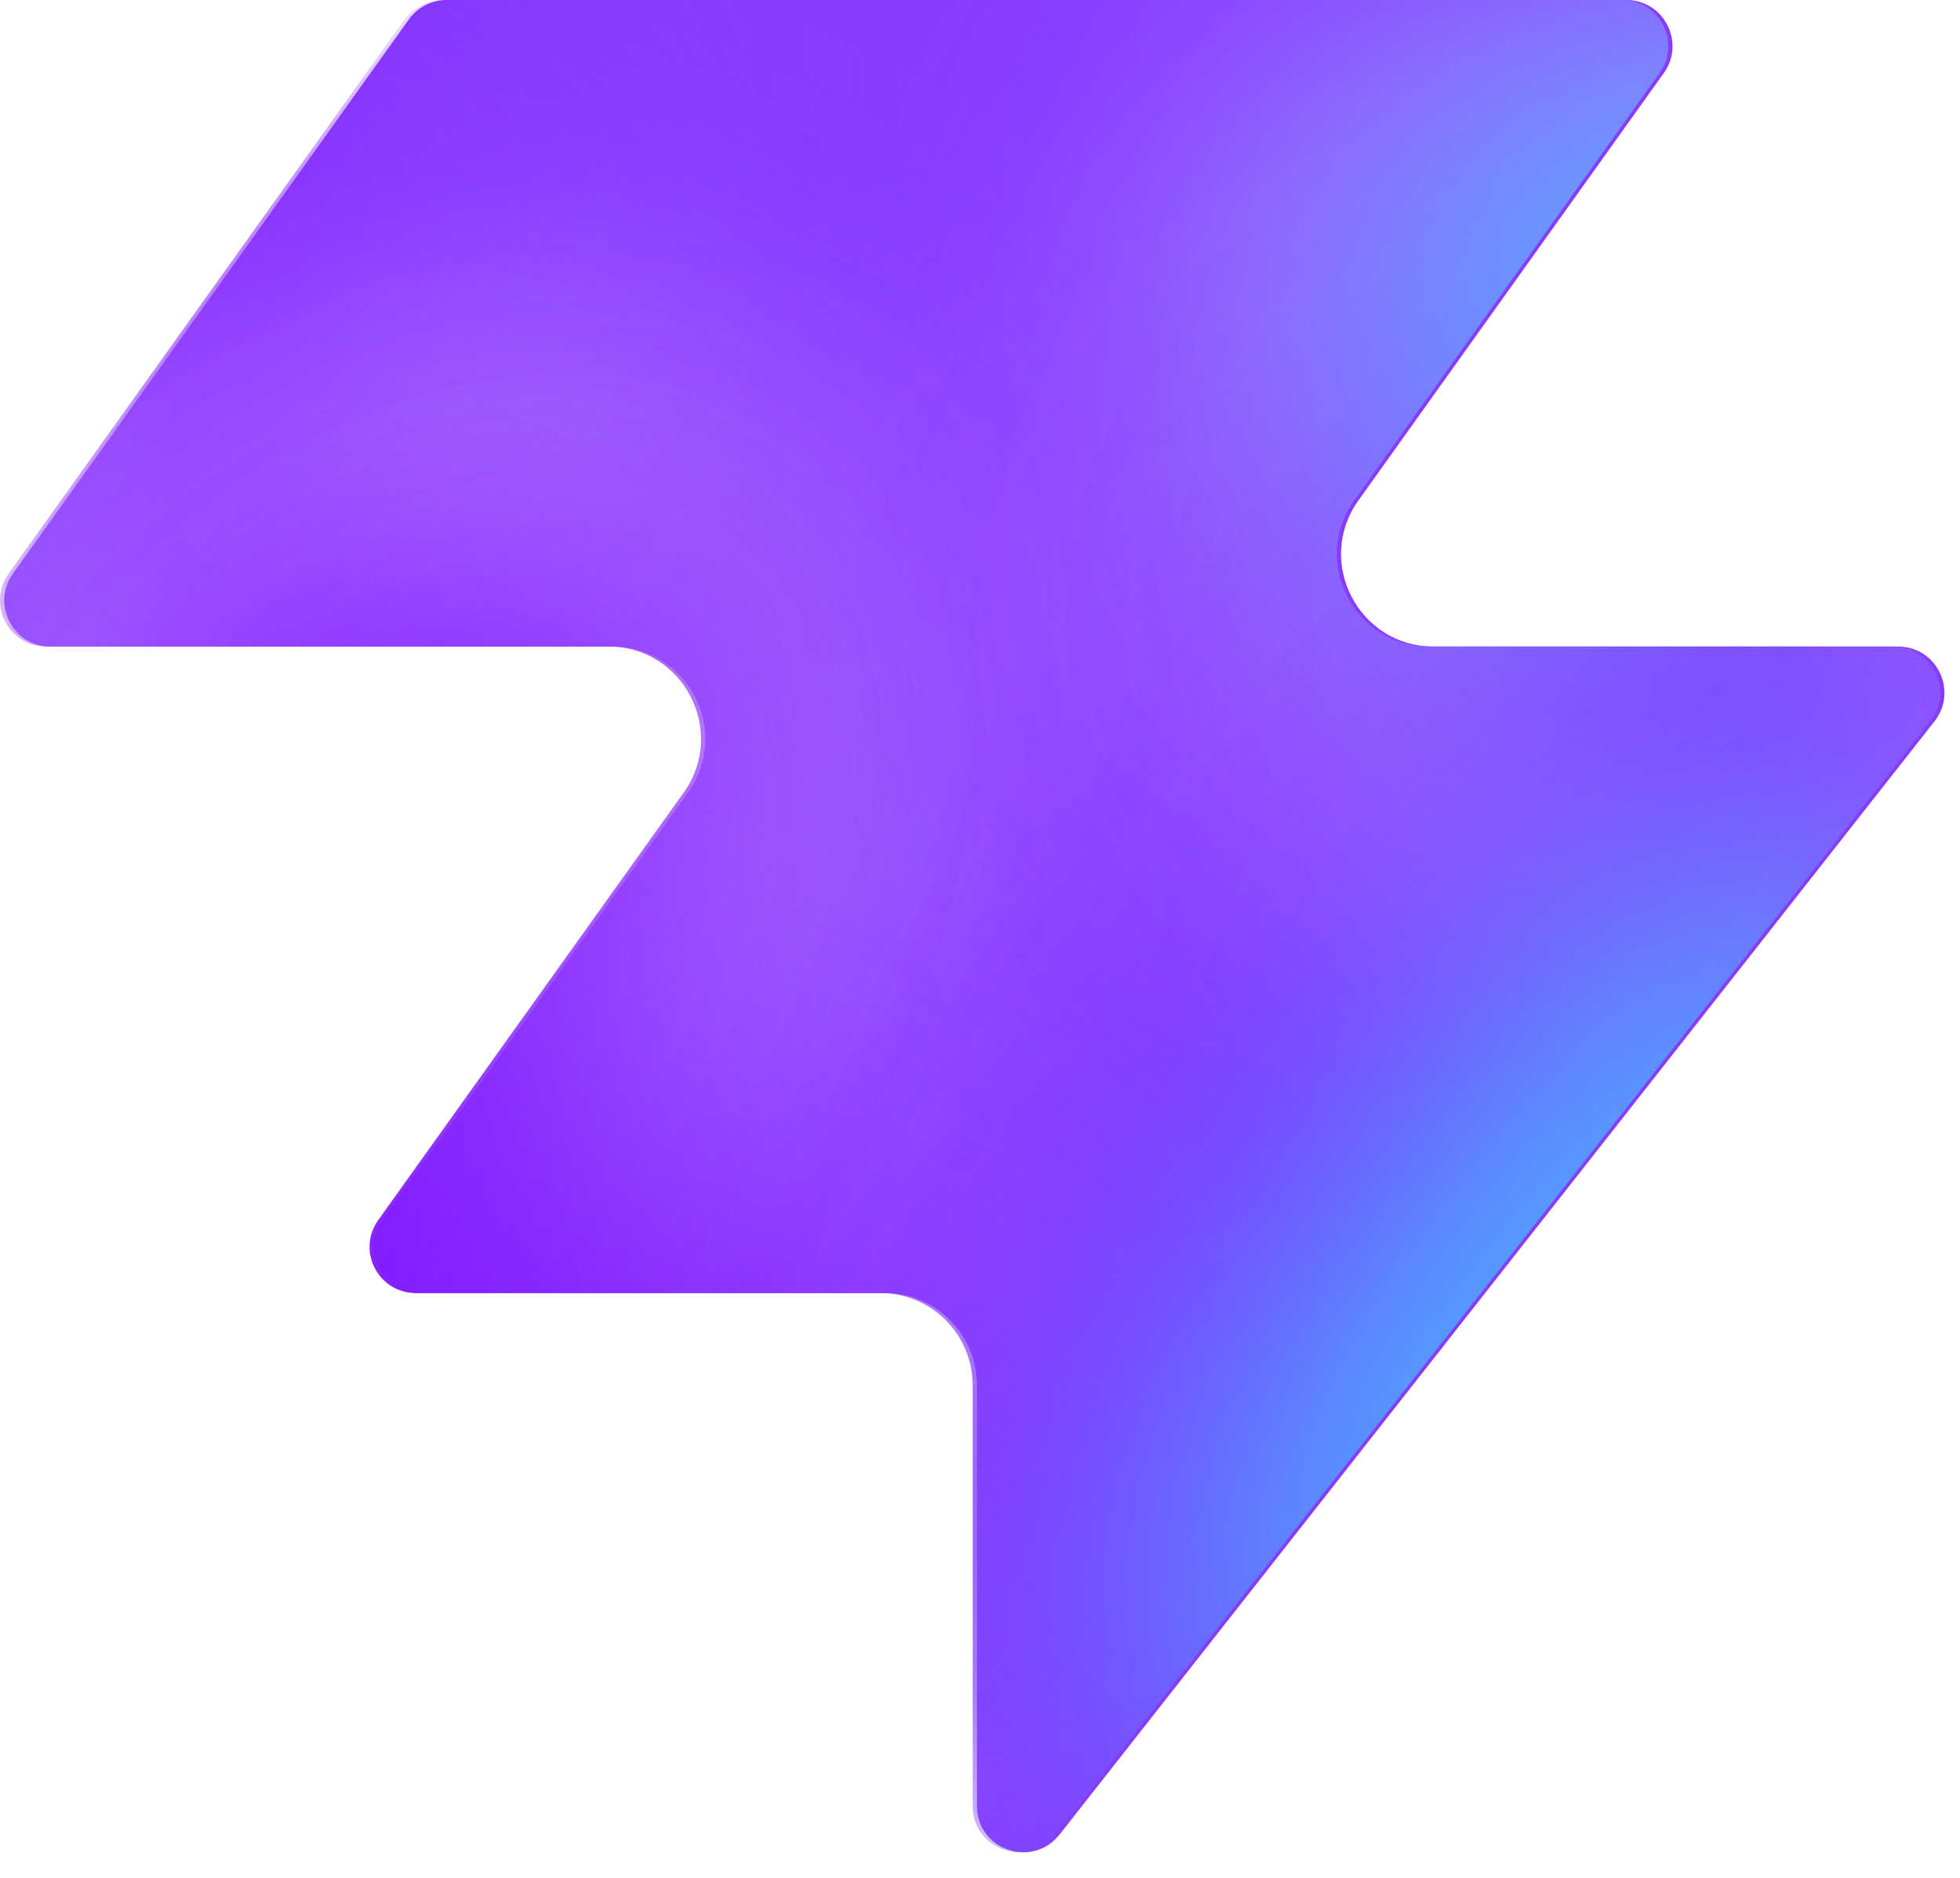
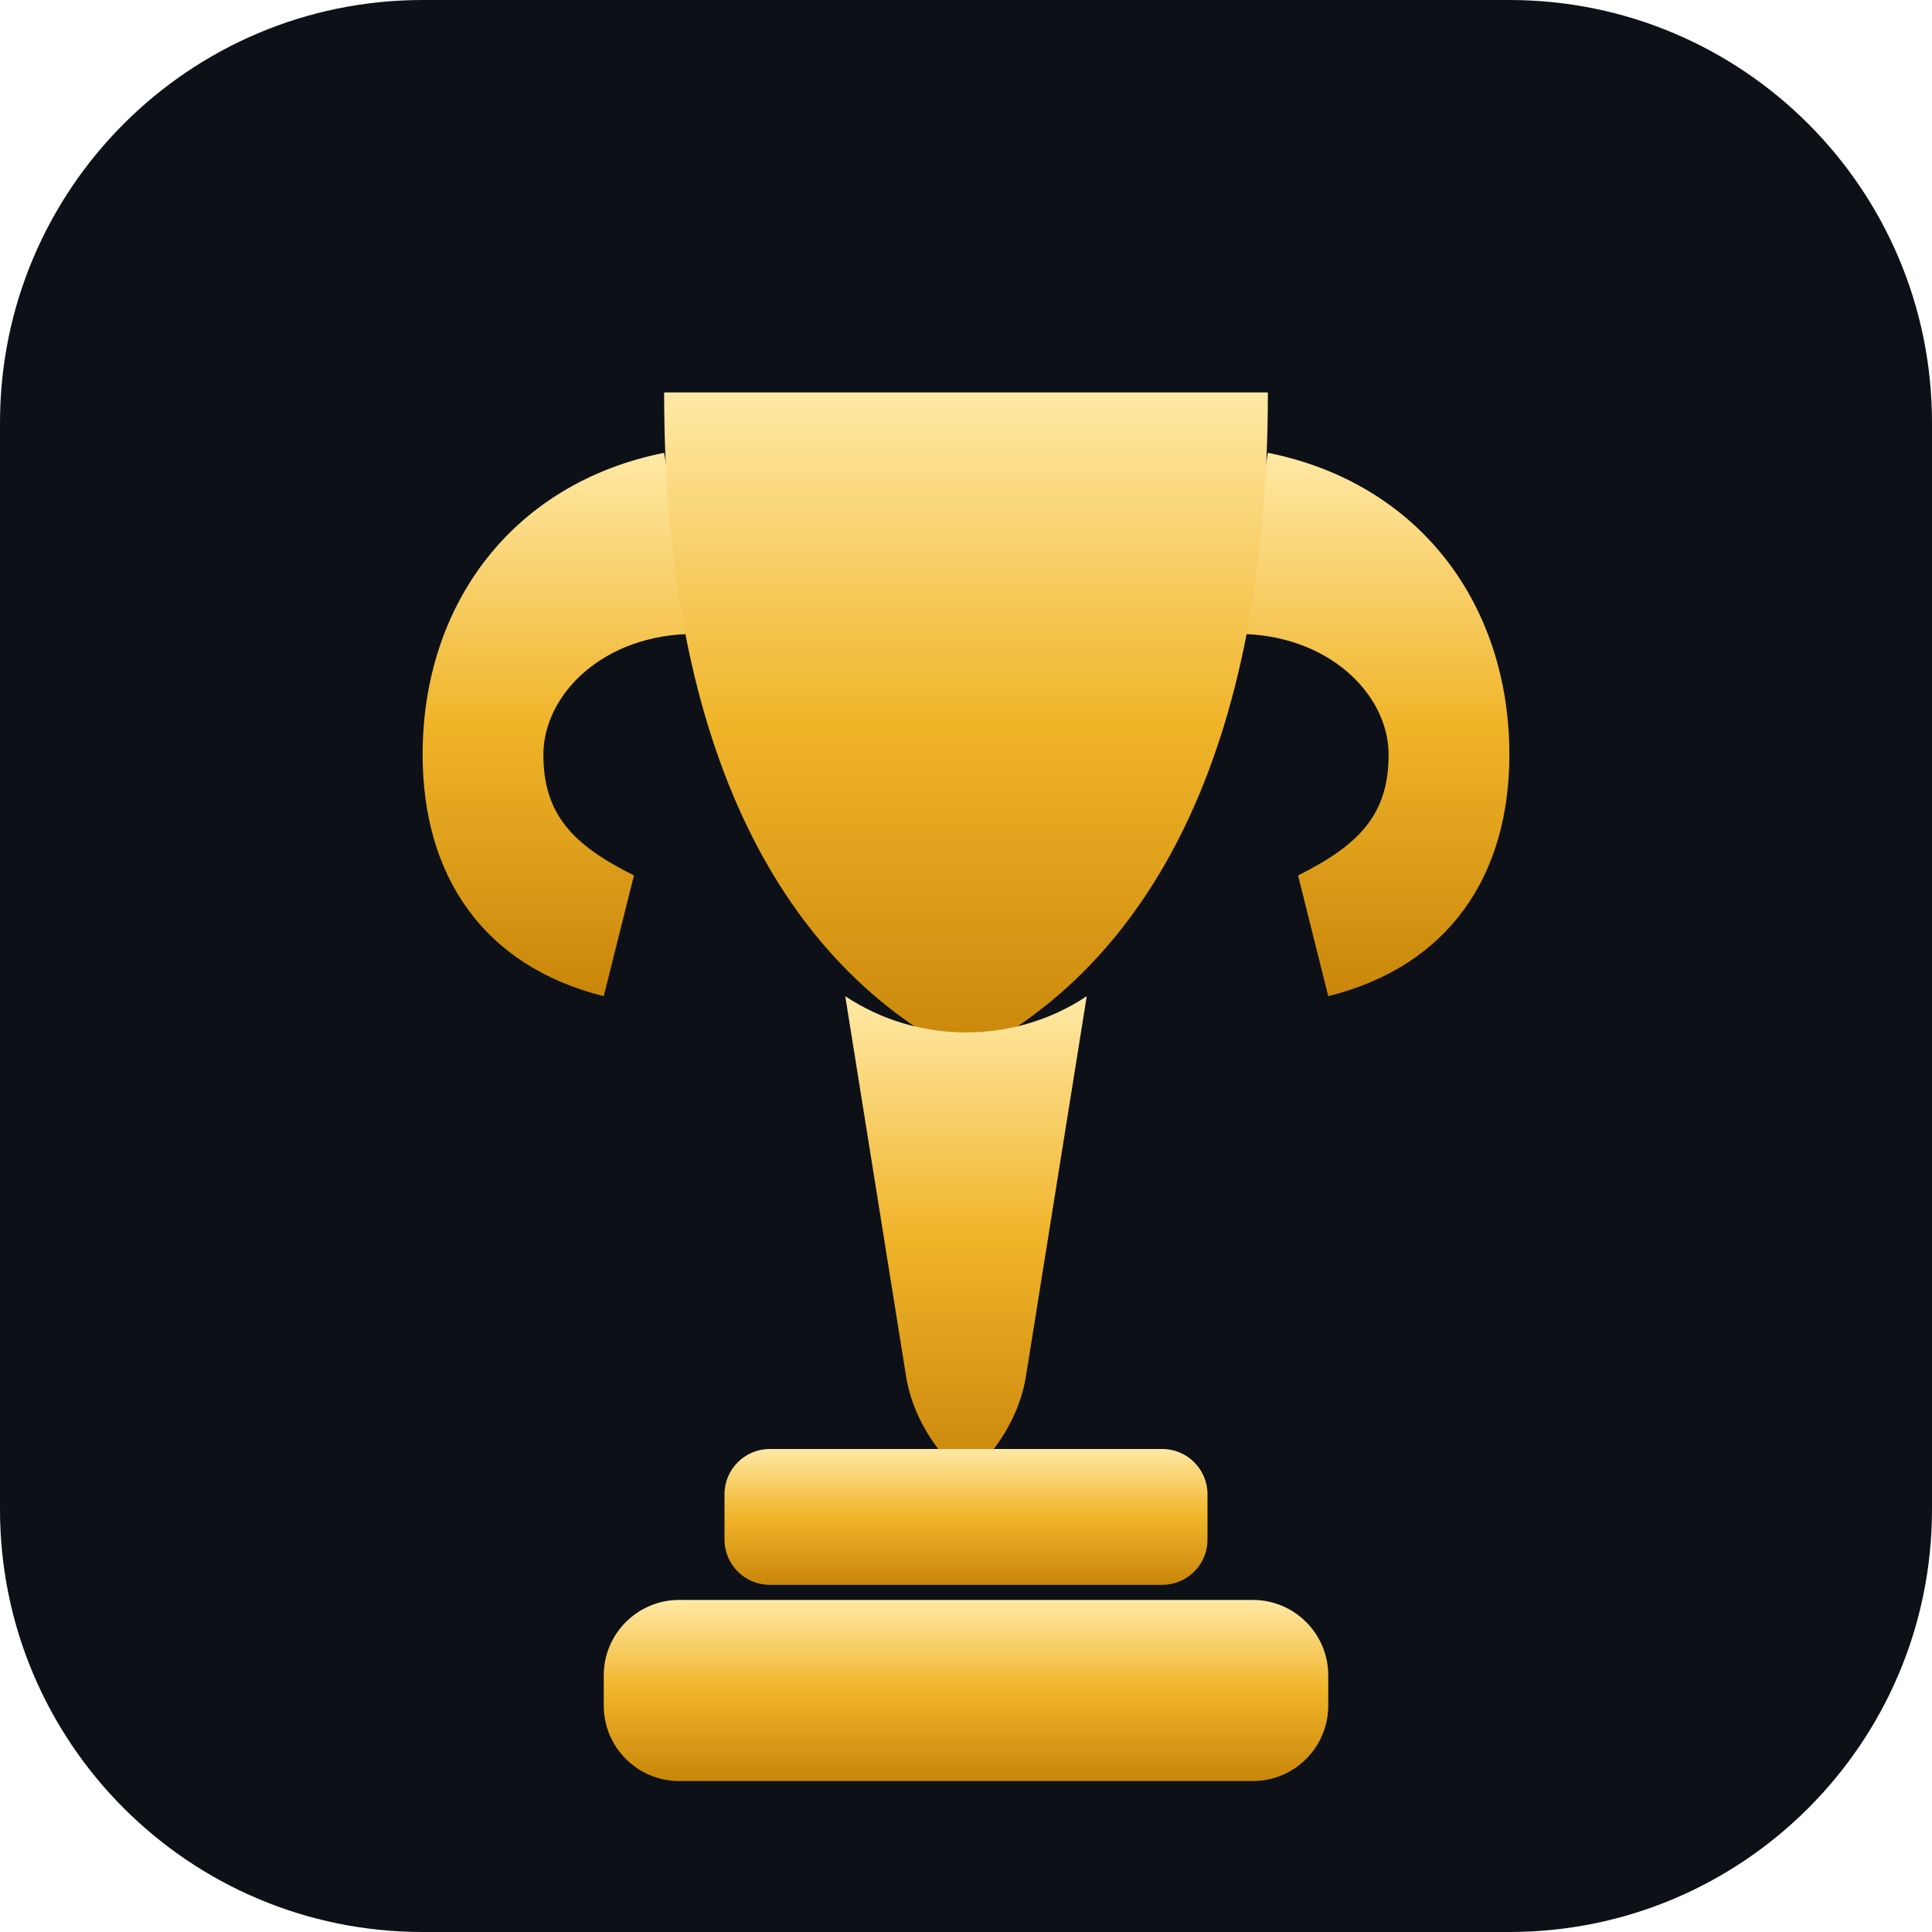
- <svg xmlns="http://www.w3.org/2000/svg" width="48" height="46" fill="none" viewBox="0 0 48 46">
-   <path fill="#863bff" d="M25.946 44.938c-.664.845-2.021.375-2.021-.698V33.937a2.26 2.26 0 0 0-2.262-2.262H10.287c-.92 0-1.456-1.04-.92-1.788l7.48-10.471c1.07-1.497 0-3.578-1.842-3.578H1.237c-.92 0-1.456-1.04-.92-1.788L10.013.474c.214-.297.556-.474.92-.474h28.894c.92 0 1.456 1.04.92 1.788l-7.48 10.471c-1.07 1.498 0 3.579 1.842 3.579h11.377c.943 0 1.473 1.088.89 1.83L25.947 44.94z" style="fill:#863bff;fill:color(display-p3 .525 .23 1);fill-opacity:1" />
-   <mask id="a" width="48" height="46" x="0" y="0" maskUnits="userSpaceOnUse" style="mask-type:alpha">
-     <path fill="#000" d="M25.842 44.938c-.664.844-2.021.375-2.021-.698V33.937a2.26 2.26 0 0 0-2.262-2.262H10.183c-.92 0-1.456-1.04-.92-1.788l7.48-10.471c1.07-1.498 0-3.579-1.842-3.579H1.133c-.92 0-1.456-1.04-.92-1.787L9.91.473c.214-.297.556-.474.92-.474h28.894c.92 0 1.456 1.04.92 1.788l-7.48 10.471c-1.07 1.498 0 3.578 1.842 3.578h11.377c.943 0 1.473 1.088.89 1.832L25.843 44.94z" style="fill:#000;fill-opacity:1" />
-   </mask>
-   <g mask="url(#a)">
-     <g filter="url(#b)">
-       <ellipse cx="5.508" cy="14.704" fill="#ede6ff" rx="5.508" ry="14.704" style="fill:#ede6ff;fill:color(display-p3 .927 .903 1);fill-opacity:1" transform="matrix(.00324 1 1 -.00324 -4.47 31.516)" />
-     </g>
-     <g filter="url(#c)">
-       <ellipse cx="10.399" cy="29.851" fill="#ede6ff" rx="10.399" ry="29.851" style="fill:#ede6ff;fill:color(display-p3 .927 .903 1);fill-opacity:1" transform="matrix(.00324 1 1 -.00324 -39.328 7.883)" />
-     </g>
-     <g filter="url(#d)">
-       <ellipse cx="5.508" cy="30.487" fill="#7e14ff" rx="5.508" ry="30.487" style="fill:#7e14ff;fill:color(display-p3 .492 .077 1);fill-opacity:1" transform="rotate(89.814 -25.913 -14.639)scale(1 -1)" />
-     </g>
-     <g filter="url(#e)">
-       <ellipse cx="5.508" cy="30.599" fill="#7e14ff" rx="5.508" ry="30.599" style="fill:#7e14ff;fill:color(display-p3 .492 .077 1);fill-opacity:1" transform="rotate(89.814 -32.644 -3.334)scale(1 -1)" />
-     </g>
-     <g filter="url(#f)">
-       <ellipse cx="5.508" cy="30.599" fill="#7e14ff" rx="5.508" ry="30.599" style="fill:#7e14ff;fill:color(display-p3 .492 .077 1);fill-opacity:1" transform="matrix(.00324 1 1 -.00324 -34.34 30.47)" />
-     </g>
-     <g filter="url(#g)">
-       <ellipse cx="14.072" cy="22.078" fill="#ede6ff" rx="14.072" ry="22.078" style="fill:#ede6ff;fill:color(display-p3 .927 .903 1);fill-opacity:1" transform="rotate(93.35 24.506 48.493)scale(-1 1)" />
-     </g>
-     <g filter="url(#h)">
-       <ellipse cx="3.47" cy="21.501" fill="#7e14ff" rx="3.47" ry="21.501" style="fill:#7e14ff;fill:color(display-p3 .492 .077 1);fill-opacity:1" transform="rotate(89.009 28.708 47.59)scale(-1 1)" />
-     </g>
-     <g filter="url(#i)">
-       <ellipse cx="3.47" cy="21.501" fill="#7e14ff" rx="3.47" ry="21.501" style="fill:#7e14ff;fill:color(display-p3 .492 .077 1);fill-opacity:1" transform="rotate(89.009 28.708 47.59)scale(-1 1)" />
-     </g>
-     <g filter="url(#j)">
-       <ellipse cx=".387" cy="8.972" fill="#7e14ff" rx="4.407" ry="29.108" style="fill:#7e14ff;fill:color(display-p3 .492 .077 1);fill-opacity:1" transform="rotate(39.51 .387 8.972)" />
-     </g>
-     <g filter="url(#k)">
-       <ellipse cx="47.523" cy="-6.092" fill="#7e14ff" rx="4.407" ry="29.108" style="fill:#7e14ff;fill:color(display-p3 .492 .077 1);fill-opacity:1" transform="rotate(37.892 47.523 -6.092)" />
-     </g>
-     <g filter="url(#l)">
-       <ellipse cx="41.412" cy="6.333" fill="#47bfff" rx="5.971" ry="9.665" style="fill:#47bfff;fill:color(display-p3 .28 .748 1);fill-opacity:1" transform="rotate(37.892 41.412 6.333)" />
-     </g>
-     <g filter="url(#m)">
-       <ellipse cx="-1.879" cy="38.332" fill="#7e14ff" rx="4.407" ry="29.108" style="fill:#7e14ff;fill:color(display-p3 .492 .077 1);fill-opacity:1" transform="rotate(37.892 -1.88 38.332)" />
-     </g>
-     <g filter="url(#n)">
-       <ellipse cx="-1.879" cy="38.332" fill="#7e14ff" rx="4.407" ry="29.108" style="fill:#7e14ff;fill:color(display-p3 .492 .077 1);fill-opacity:1" transform="rotate(37.892 -1.88 38.332)" />
-     </g>
-     <g filter="url(#o)">
-       <ellipse cx="35.651" cy="29.907" fill="#7e14ff" rx="4.407" ry="29.108" style="fill:#7e14ff;fill:color(display-p3 .492 .077 1);fill-opacity:1" transform="rotate(37.892 35.651 29.907)" />
-     </g>
-     <g filter="url(#p)">
-       <ellipse cx="38.418" cy="32.4" fill="#47bfff" rx="5.971" ry="15.297" style="fill:#47bfff;fill:color(display-p3 .28 .748 1);fill-opacity:1" transform="rotate(37.892 38.418 32.4)" />
-     </g>
+ <svg xmlns="http://www.w3.org/2000/svg" viewBox="0 0 64 64" width="64" height="64">
+   <defs>
+     <linearGradient id="g" x1="0" y1="0" x2="0" y2="1">
+       <stop offset="0" stop-color="#ffe9a6" />
+       <stop offset="0.5" stop-color="#f0b429" />
+       <stop offset="1" stop-color="#c9860a" />
+     </linearGradient>
+   </defs>
+   <rect width="64" height="64" rx="14" fill="#0d1117" />
+   <g fill="url(#g)">
+     <path d="M22 15c-5 1-8 5-8 10 0 4 2 7 6 8l1-4c-2-1-3-2-3-4 0-2 2-4 5-4z" />
+     <path d="M42 15c5 1 8 5 8 10 0 4-2 7-6 8l-1-4c2-1 3-2 3-4 0-2-2-4-5-4z" />
+     <path d="M22 13h20c0 12-4 19-10 22-6-3-10-10-10-22z" />
+     <path d="M28 33c2.4 1.6 5.6 1.6 8 0l-2 12.5c-.2 1.4-1 2.6-2 3.5-1-.9-1.8-2.1-2-3.5L28 33z" />
+     <rect x="24" y="48" width="16" height="4.5" rx="1.5" />
+     <rect x="20" y="53" width="24" height="6" rx="2.5" />
  </g>
-   <defs>
-     <filter id="b" width="60.045" height="41.654" x="-19.77" y="16.149" color-interpolation-filters="sRGB" filterUnits="userSpaceOnUse">
-       <feFlood flood-opacity="0" result="BackgroundImageFix" />
-       <feBlend in="SourceGraphic" in2="BackgroundImageFix" result="shape" />
-       <feGaussianBlur result="effect1_foregroundBlur_2002_17158" stdDeviation="7.659" />
-     </filter>
-     <filter id="c" width="90.34" height="51.437" x="-54.613" y="-7.533" color-interpolation-filters="sRGB" filterUnits="userSpaceOnUse">
-       <feFlood flood-opacity="0" result="BackgroundImageFix" />
-       <feBlend in="SourceGraphic" in2="BackgroundImageFix" result="shape" />
-       <feGaussianBlur result="effect1_foregroundBlur_2002_17158" stdDeviation="7.659" />
-     </filter>
-     <filter id="d" width="79.355" height="29.4" x="-49.64" y="2.03" color-interpolation-filters="sRGB" filterUnits="userSpaceOnUse">
-       <feFlood flood-opacity="0" result="BackgroundImageFix" />
-       <feBlend in="SourceGraphic" in2="BackgroundImageFix" result="shape" />
-       <feGaussianBlur result="effect1_foregroundBlur_2002_17158" stdDeviation="4.596" />
-     </filter>
-     <filter id="e" width="79.579" height="29.4" x="-45.045" y="20.029" color-interpolation-filters="sRGB" filterUnits="userSpaceOnUse">
-       <feFlood flood-opacity="0" result="BackgroundImageFix" />
-       <feBlend in="SourceGraphic" in2="BackgroundImageFix" result="shape" />
-       <feGaussianBlur result="effect1_foregroundBlur_2002_17158" stdDeviation="4.596" />
-     </filter>
-     <filter id="f" width="79.579" height="29.4" x="-43.513" y="21.178" color-interpolation-filters="sRGB" filterUnits="userSpaceOnUse">
-       <feFlood flood-opacity="0" result="BackgroundImageFix" />
-       <feBlend in="SourceGraphic" in2="BackgroundImageFix" result="shape" />
-       <feGaussianBlur result="effect1_foregroundBlur_2002_17158" stdDeviation="4.596" />
-     </filter>
-     <filter id="g" width="74.749" height="58.852" x="15.756" y="-17.901" color-interpolation-filters="sRGB" filterUnits="userSpaceOnUse">
-       <feFlood flood-opacity="0" result="BackgroundImageFix" />
-       <feBlend in="SourceGraphic" in2="BackgroundImageFix" result="shape" />
-       <feGaussianBlur result="effect1_foregroundBlur_2002_17158" stdDeviation="7.659" />
-     </filter>
-     <filter id="h" width="61.377" height="25.362" x="23.548" y="2.284" color-interpolation-filters="sRGB" filterUnits="userSpaceOnUse">
-       <feFlood flood-opacity="0" result="BackgroundImageFix" />
-       <feBlend in="SourceGraphic" in2="BackgroundImageFix" result="shape" />
-       <feGaussianBlur result="effect1_foregroundBlur_2002_17158" stdDeviation="4.596" />
-     </filter>
-     <filter id="i" width="61.377" height="25.362" x="23.548" y="2.284" color-interpolation-filters="sRGB" filterUnits="userSpaceOnUse">
-       <feFlood flood-opacity="0" result="BackgroundImageFix" />
-       <feBlend in="SourceGraphic" in2="BackgroundImageFix" result="shape" />
-       <feGaussianBlur result="effect1_foregroundBlur_2002_17158" stdDeviation="4.596" />
-     </filter>
-     <filter id="j" width="56.045" height="63.649" x="-27.636" y="-22.853" color-interpolation-filters="sRGB" filterUnits="userSpaceOnUse">
-       <feFlood flood-opacity="0" result="BackgroundImageFix" />
-       <feBlend in="SourceGraphic" in2="BackgroundImageFix" result="shape" />
-       <feGaussianBlur result="effect1_foregroundBlur_2002_17158" stdDeviation="4.596" />
-     </filter>
-     <filter id="k" width="54.814" height="64.646" x="20.116" y="-38.415" color-interpolation-filters="sRGB" filterUnits="userSpaceOnUse">
-       <feFlood flood-opacity="0" result="BackgroundImageFix" />
-       <feBlend in="SourceGraphic" in2="BackgroundImageFix" result="shape" />
-       <feGaussianBlur result="effect1_foregroundBlur_2002_17158" stdDeviation="4.596" />
-     </filter>
-     <filter id="l" width="33.541" height="35.313" x="24.641" y="-11.323" color-interpolation-filters="sRGB" filterUnits="userSpaceOnUse">
-       <feFlood flood-opacity="0" result="BackgroundImageFix" />
-       <feBlend in="SourceGraphic" in2="BackgroundImageFix" result="shape" />
-       <feGaussianBlur result="effect1_foregroundBlur_2002_17158" stdDeviation="4.596" />
-     </filter>
-     <filter id="m" width="54.814" height="64.646" x="-29.286" y="6.009" color-interpolation-filters="sRGB" filterUnits="userSpaceOnUse">
-       <feFlood flood-opacity="0" result="BackgroundImageFix" />
-       <feBlend in="SourceGraphic" in2="BackgroundImageFix" result="shape" />
-       <feGaussianBlur result="effect1_foregroundBlur_2002_17158" stdDeviation="4.596" />
-     </filter>
-     <filter id="n" width="54.814" height="64.646" x="-29.286" y="6.009" color-interpolation-filters="sRGB" filterUnits="userSpaceOnUse">
-       <feFlood flood-opacity="0" result="BackgroundImageFix" />
-       <feBlend in="SourceGraphic" in2="BackgroundImageFix" result="shape" />
-       <feGaussianBlur result="effect1_foregroundBlur_2002_17158" stdDeviation="4.596" />
-     </filter>
-     <filter id="o" width="54.814" height="64.646" x="8.244" y="-2.416" color-interpolation-filters="sRGB" filterUnits="userSpaceOnUse">
-       <feFlood flood-opacity="0" result="BackgroundImageFix" />
-       <feBlend in="SourceGraphic" in2="BackgroundImageFix" result="shape" />
-       <feGaussianBlur result="effect1_foregroundBlur_2002_17158" stdDeviation="4.596" />
-     </filter>
-     <filter id="p" width="39.409" height="43.623" x="18.713" y="10.588" color-interpolation-filters="sRGB" filterUnits="userSpaceOnUse">
-       <feFlood flood-opacity="0" result="BackgroundImageFix" />
-       <feBlend in="SourceGraphic" in2="BackgroundImageFix" result="shape" />
-       <feGaussianBlur result="effect1_foregroundBlur_2002_17158" stdDeviation="4.596" />
-     </filter>
-   </defs>
</svg>
